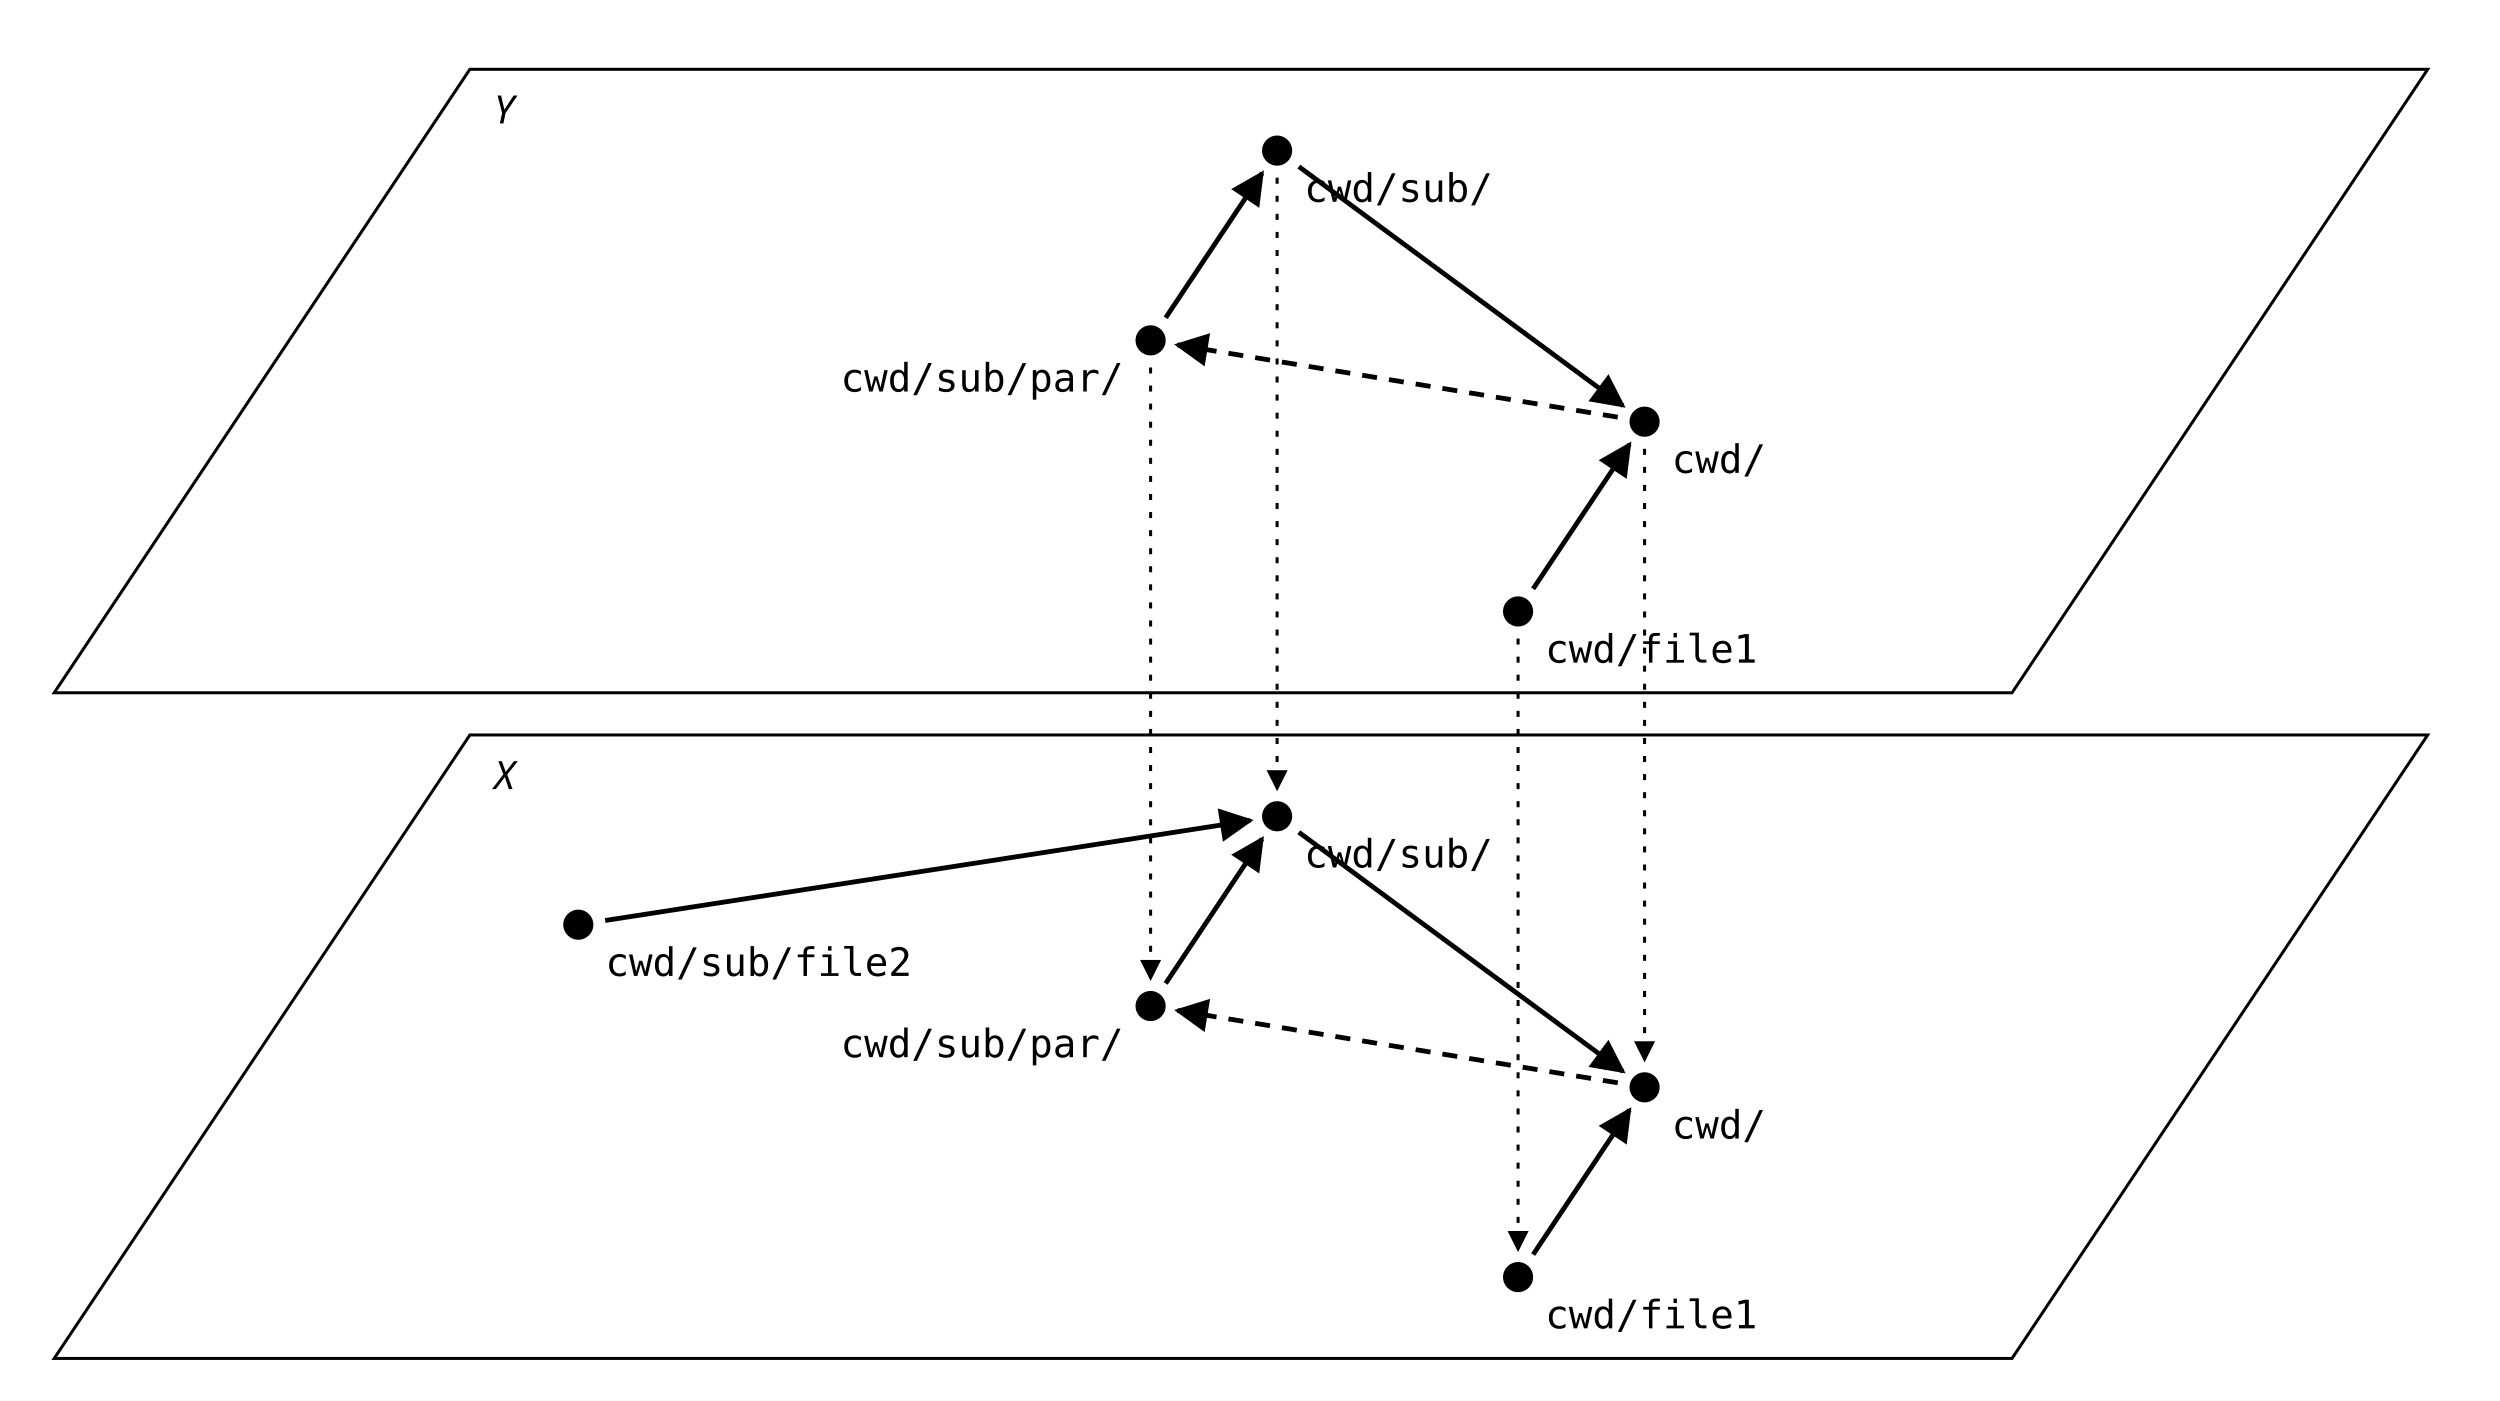
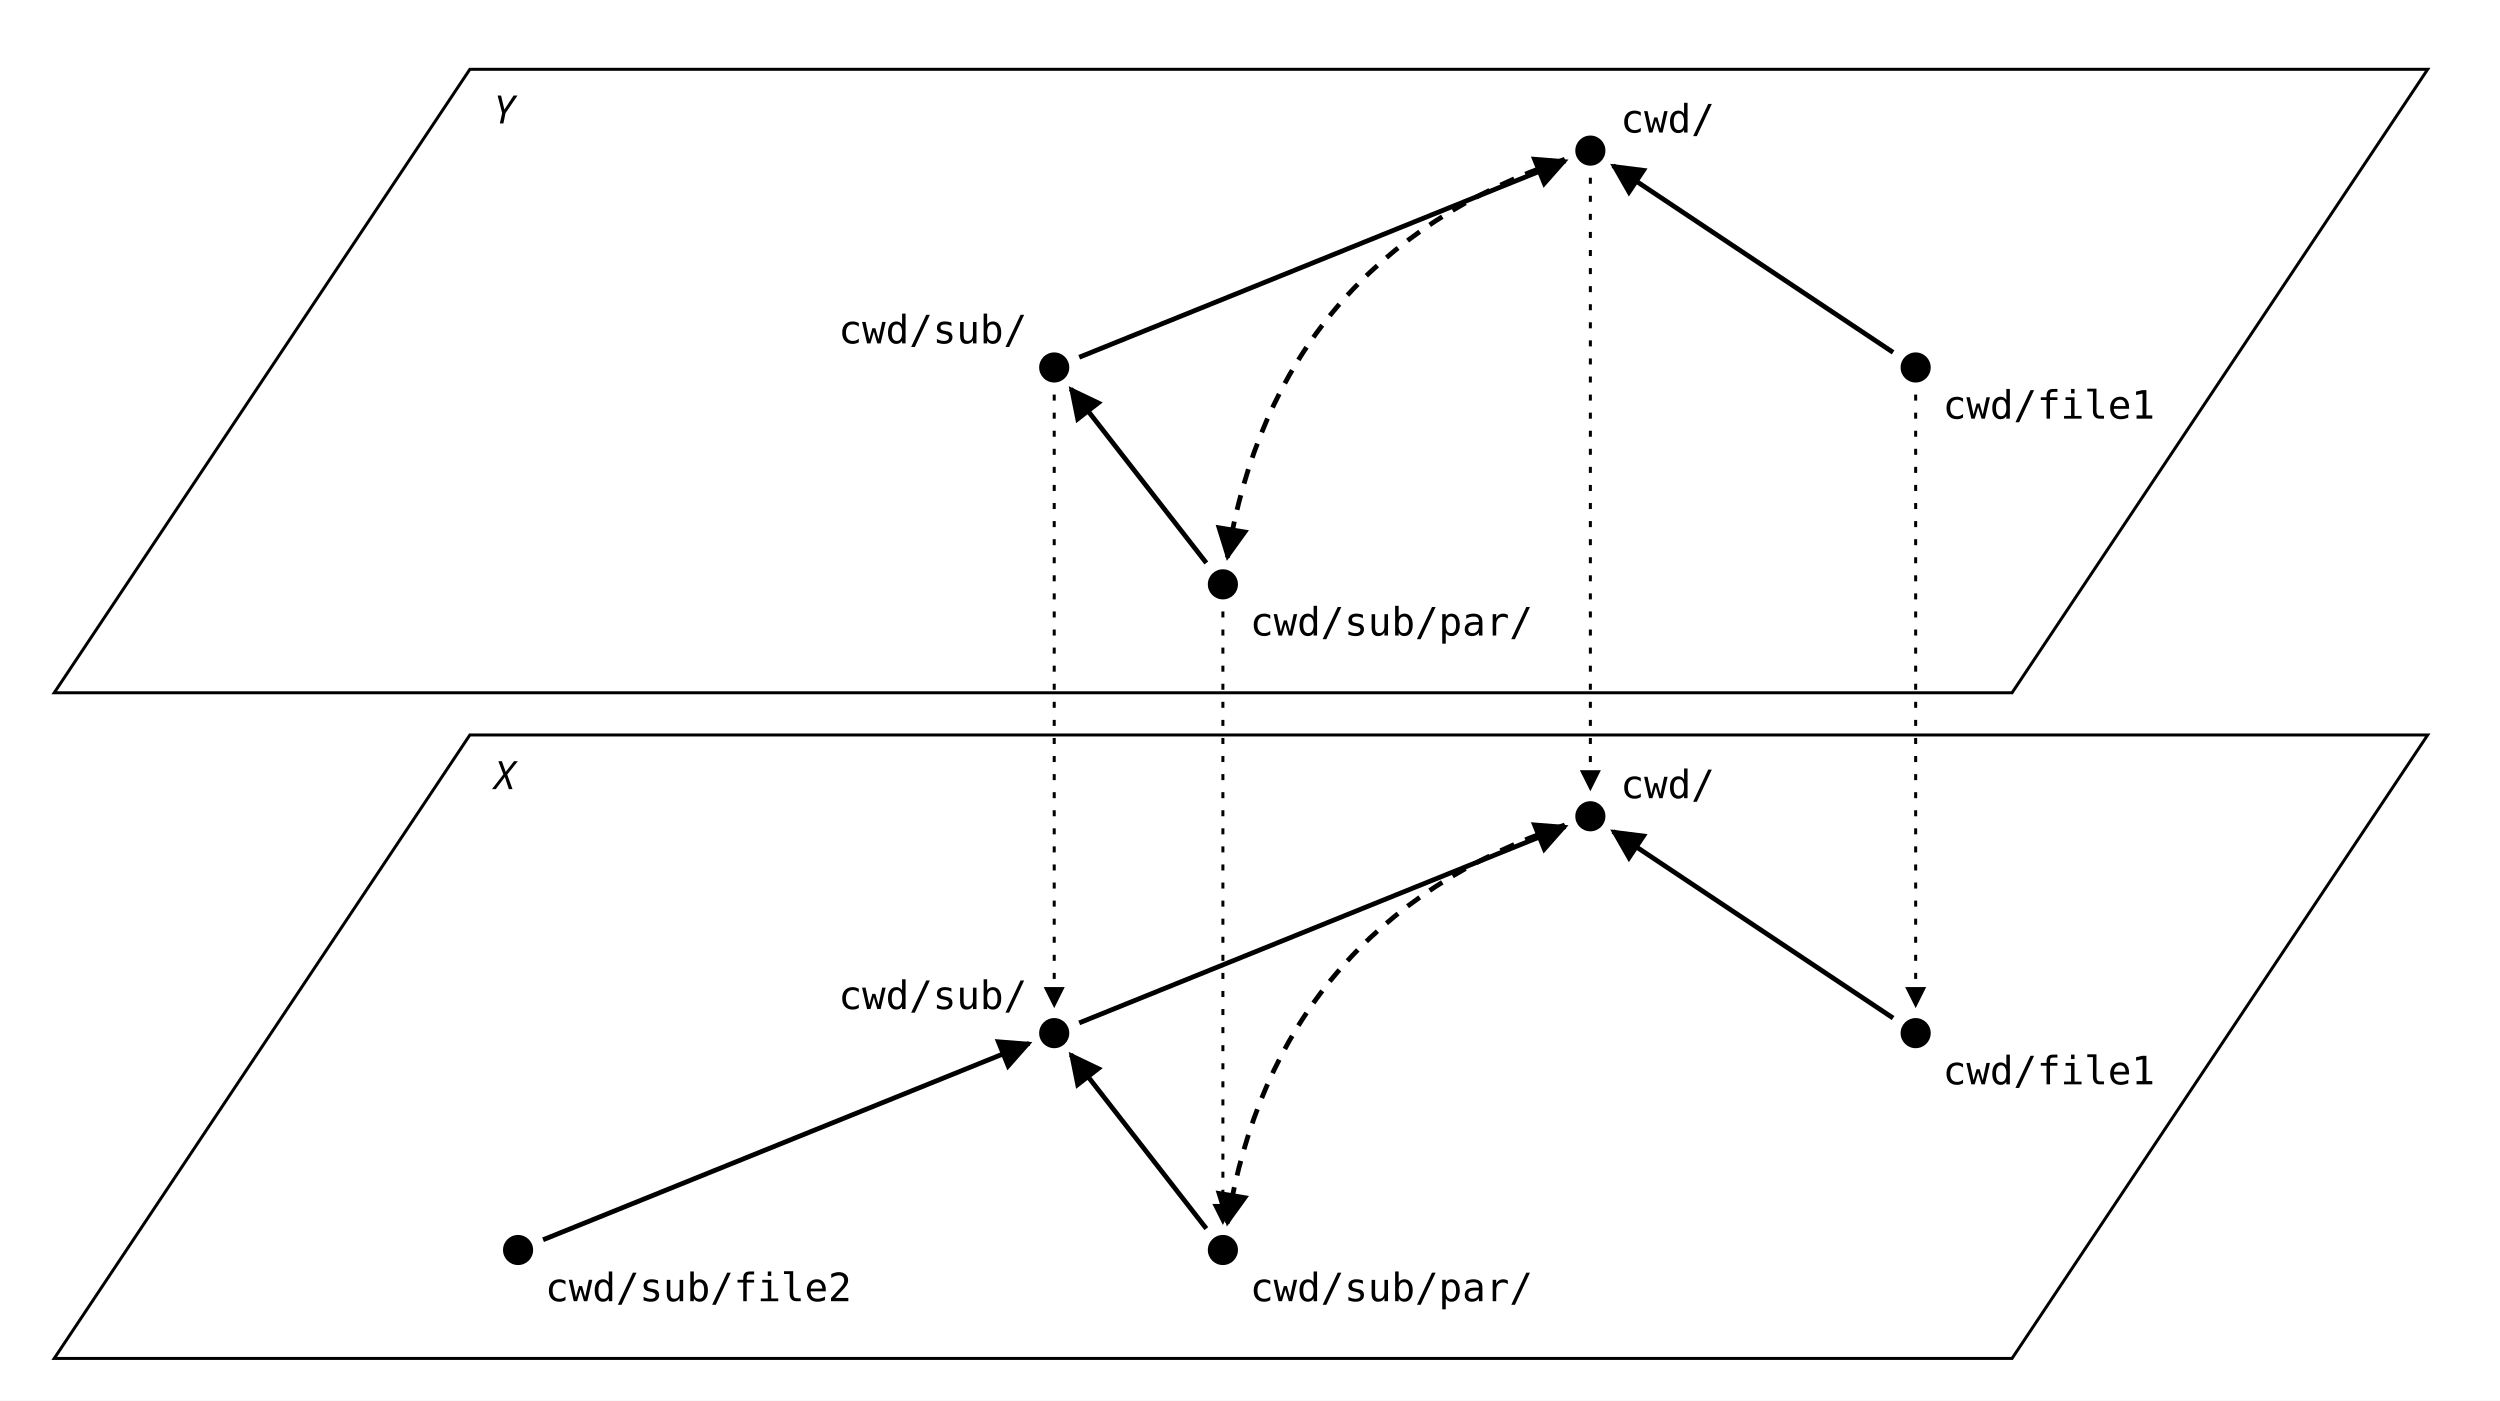
<svg xmlns="http://www.w3.org/2000/svg" viewBox="0 185 830 465" font-family="sans-serif" font-size="13">
  <rect x="0" y="185" width="830" height="465" fill="#fff" />
  <defs>
    <marker id="sg-arr-grey" viewBox="0 0 10 10" refX="9" refY="5" markerWidth="7" markerHeight="7" orient="auto-start-reverse">
      <path d="M0,0 L10,5 L0,10 z" fill="#000" />
    </marker>
    <marker id="sg-arr-blue" viewBox="0 0 10 10" refX="9" refY="5" markerWidth="7" markerHeight="7" orient="auto-start-reverse">
      <path d="M0,0 L10,5 L0,10 z" fill="#000" />
    </marker>
  </defs>
  <polygon points="18.0,636.0 668.0,636.0 806.0,429.0 156.0,429.0" fill="#fff" stroke="#000" />
  <text x="164.0" y="447.0" fill="#000" font-style="italic">X</text>
-   <line x1="200.9" y1="490.6" x2="415.1" y2="457.4" stroke="#000" stroke-width="1.6" marker-end="url(#sg-arr-grey)" />
-   <line x1="387.0" y1="511.5" x2="419.0" y2="463.5" stroke="#000" stroke-width="1.6" marker-end="url(#sg-arr-grey)" />
-   <line x1="537.1" y1="544.5" x2="390.9" y2="520.5" stroke="#000" stroke-width="1.6" stroke-dasharray="5 4" marker-end="url(#sg-arr-grey)" />
-   <line x1="431.2" y1="461.3" x2="538.8" y2="540.7" stroke="#000" stroke-width="1.6" marker-end="url(#sg-arr-grey)" />
-   <line x1="509.0" y1="601.5" x2="541.0" y2="553.5" stroke="#000" stroke-width="1.6" marker-end="url(#sg-arr-grey)" />
-   <circle cx="424.0" cy="456.0" r="5" fill="#000" />
-   <text x="433.0" y="473.0" fill="#000" font-family="monospace">cwd/sub/</text>
-   <circle cx="192.0" cy="492.0" r="5" fill="#000" />
-   <text x="201.0" y="509.0" fill="#000" font-family="monospace">cwd/sub/file2</text>
-   <circle cx="382.0" cy="519.0" r="5" fill="#000" />
-   <text x="373.0" y="536.0" fill="#000" text-anchor="end" font-family="monospace">cwd/sub/par/</text>
-   <circle cx="546.0" cy="546.0" r="5" fill="#000" />
-   <text x="555.0" y="563.0" fill="#000" font-family="monospace">cwd/</text>
-   <circle cx="504.0" cy="609.0" r="5" fill="#000" />
-   <text x="513.0" y="626.0" fill="#000" font-family="monospace">cwd/file1</text>
+   <path d="M180.3,596.6 L341.7,531.4" fill="none" stroke="#000" stroke-width="1.6" marker-end="url(#sg-arr-grey)" />
+   <path d="M400.5,592.9 L355.5,535.1" fill="none" stroke="#000" stroke-width="1.6" marker-end="url(#sg-arr-grey)" />
+   <path d="M519.5,458.9 Q423.8,491.4 407.5,591.1" fill="none" stroke="#000" stroke-width="1.6" stroke-dasharray="5 4" marker-end="url(#sg-arr-grey)" />
+   <path d="M358.3,524.6 L519.7,459.4" fill="none" stroke="#000" stroke-width="1.6" marker-end="url(#sg-arr-grey)" />
+   <path d="M628.5,523.0 L535.5,461.0" fill="none" stroke="#000" stroke-width="1.6" marker-end="url(#sg-arr-grey)" />
+   <circle cx="528.0" cy="456.0" r="5" fill="#000" />
+   <text x="538.0" y="450.0" fill="#000" text-anchor="start" font-family="monospace">cwd/</text>
+   <circle cx="350.0" cy="528.0" r="5" fill="#000" />
+   <text x="341.0" y="520.0" fill="#000" text-anchor="end" font-family="monospace">cwd/sub/</text>
+   <circle cx="636.0" cy="528.0" r="5" fill="#000" />
+   <text x="645.0" y="545.0" fill="#000" text-anchor="start" font-family="monospace">cwd/file1</text>
+   <circle cx="172.0" cy="600.0" r="5" fill="#000" />
+   <text x="181.0" y="617.0" fill="#000" text-anchor="start" font-family="monospace">cwd/sub/file2</text>
+   <circle cx="406.0" cy="600.0" r="5" fill="#000" />
+   <text x="415.0" y="617.0" fill="#000" text-anchor="start" font-family="monospace">cwd/sub/par/</text>
  <polygon points="18.0,415.0 668.0,415.0 806.0,208.0 156.0,208.0" fill="#fff" stroke="#000" />
  <text x="164.0" y="226.0" fill="#000" font-style="italic">Y</text>
-   <line x1="424.0" y1="244.0" x2="424.0" y2="447.0" stroke="#000" stroke-dasharray="2 4" marker-end="url(#sg-arr-grey)" />
-   <line x1="382.0" y1="307.0" x2="382.0" y2="510.0" stroke="#000" stroke-dasharray="2 4" marker-end="url(#sg-arr-grey)" />
-   <line x1="546.0" y1="334.0" x2="546.0" y2="537.0" stroke="#000" stroke-dasharray="2 4" marker-end="url(#sg-arr-grey)" />
-   <line x1="504.0" y1="397.0" x2="504.0" y2="600.0" stroke="#000" stroke-dasharray="2 4" marker-end="url(#sg-arr-grey)" />
-   <line x1="387.0" y1="290.5" x2="419.0" y2="242.5" stroke="#000" stroke-width="1.6" marker-end="url(#sg-arr-blue)" />
-   <line x1="537.1" y1="323.5" x2="390.9" y2="299.5" stroke="#000" stroke-width="1.6" stroke-dasharray="5 4" marker-end="url(#sg-arr-blue)" />
-   <line x1="431.2" y1="240.3" x2="538.8" y2="319.7" stroke="#000" stroke-width="1.6" marker-end="url(#sg-arr-blue)" />
-   <line x1="509.0" y1="380.5" x2="541.0" y2="332.5" stroke="#000" stroke-width="1.6" marker-end="url(#sg-arr-blue)" />
-   <circle cx="424.0" cy="235.0" r="5" fill="#000" />
-   <text x="433.0" y="252.0" fill="#000" font-family="monospace">cwd/sub/</text>
-   <circle cx="382.0" cy="298.0" r="5" fill="#000" />
-   <text x="373.0" y="315.0" fill="#000" text-anchor="end" font-family="monospace">cwd/sub/par/</text>
-   <circle cx="546.0" cy="325.0" r="5" fill="#000" />
-   <text x="555.0" y="342.0" fill="#000" font-family="monospace">cwd/</text>
-   <circle cx="504.0" cy="388.0" r="5" fill="#000" />
-   <text x="513.0" y="405.0" fill="#000" font-family="monospace">cwd/file1</text>
+   <line x1="528.0" y1="244.0" x2="528.0" y2="447.0" stroke="#000" stroke-dasharray="2 4" marker-end="url(#sg-arr-grey)" />
+   <line x1="350.0" y1="316.0" x2="350.0" y2="519.0" stroke="#000" stroke-dasharray="2 4" marker-end="url(#sg-arr-grey)" />
+   <line x1="636.0" y1="316.0" x2="636.0" y2="519.0" stroke="#000" stroke-dasharray="2 4" marker-end="url(#sg-arr-grey)" />
+   <line x1="406.0" y1="388.0" x2="406.0" y2="591.0" stroke="#000" stroke-dasharray="2 4" marker-end="url(#sg-arr-grey)" />
+   <path d="M400.5,371.9 L355.5,314.1" fill="none" stroke="#000" stroke-width="1.6" marker-end="url(#sg-arr-blue)" />
+   <path d="M519.5,237.9 Q423.8,270.4 407.5,370.1" fill="none" stroke="#000" stroke-width="1.6" stroke-dasharray="5 4" marker-end="url(#sg-arr-blue)" />
+   <path d="M358.3,303.6 L519.7,238.4" fill="none" stroke="#000" stroke-width="1.6" marker-end="url(#sg-arr-blue)" />
+   <path d="M628.5,302.0 L535.5,240.0" fill="none" stroke="#000" stroke-width="1.6" marker-end="url(#sg-arr-blue)" />
+   <circle cx="528.0" cy="235.0" r="5" fill="#000" />
+   <text x="538.0" y="229.0" fill="#000" text-anchor="start" font-family="monospace">cwd/</text>
+   <circle cx="350.0" cy="307.0" r="5" fill="#000" />
+   <text x="341.0" y="299.0" fill="#000" text-anchor="end" font-family="monospace">cwd/sub/</text>
+   <circle cx="636.0" cy="307.0" r="5" fill="#000" />
+   <text x="645.0" y="324.0" fill="#000" text-anchor="start" font-family="monospace">cwd/file1</text>
+   <circle cx="406.0" cy="379.0" r="5" fill="#000" />
+   <text x="415.0" y="396.0" fill="#000" text-anchor="start" font-family="monospace">cwd/sub/par/</text>
</svg>
